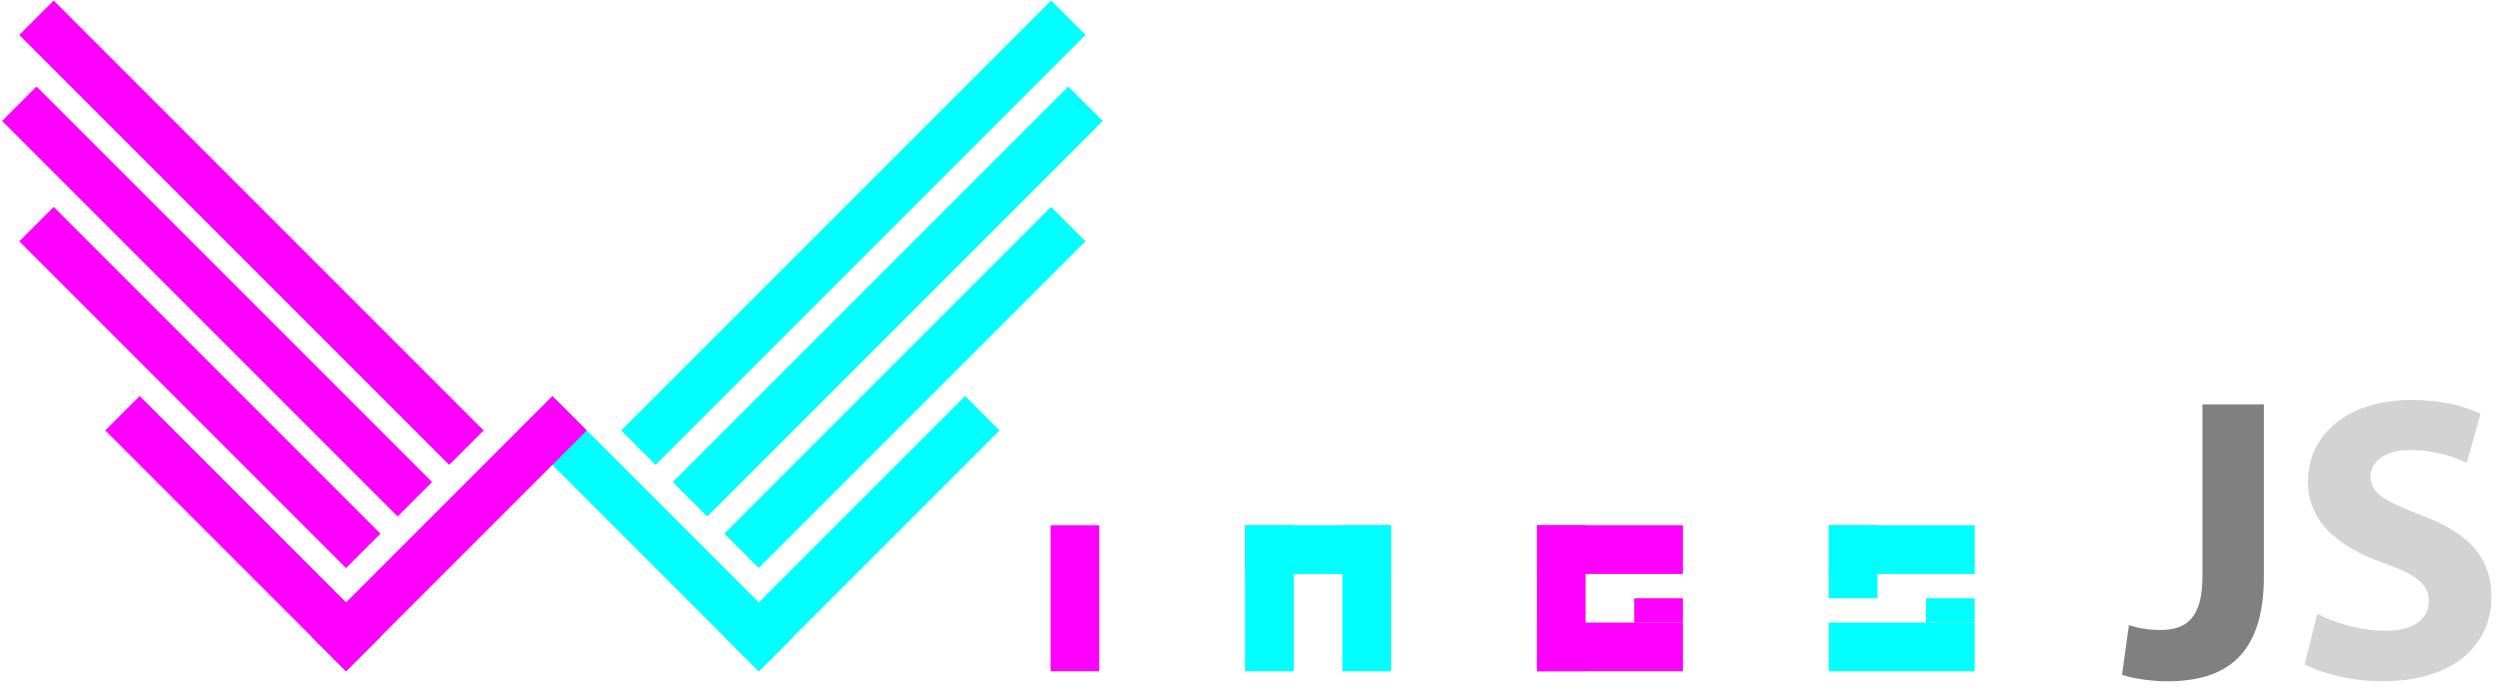
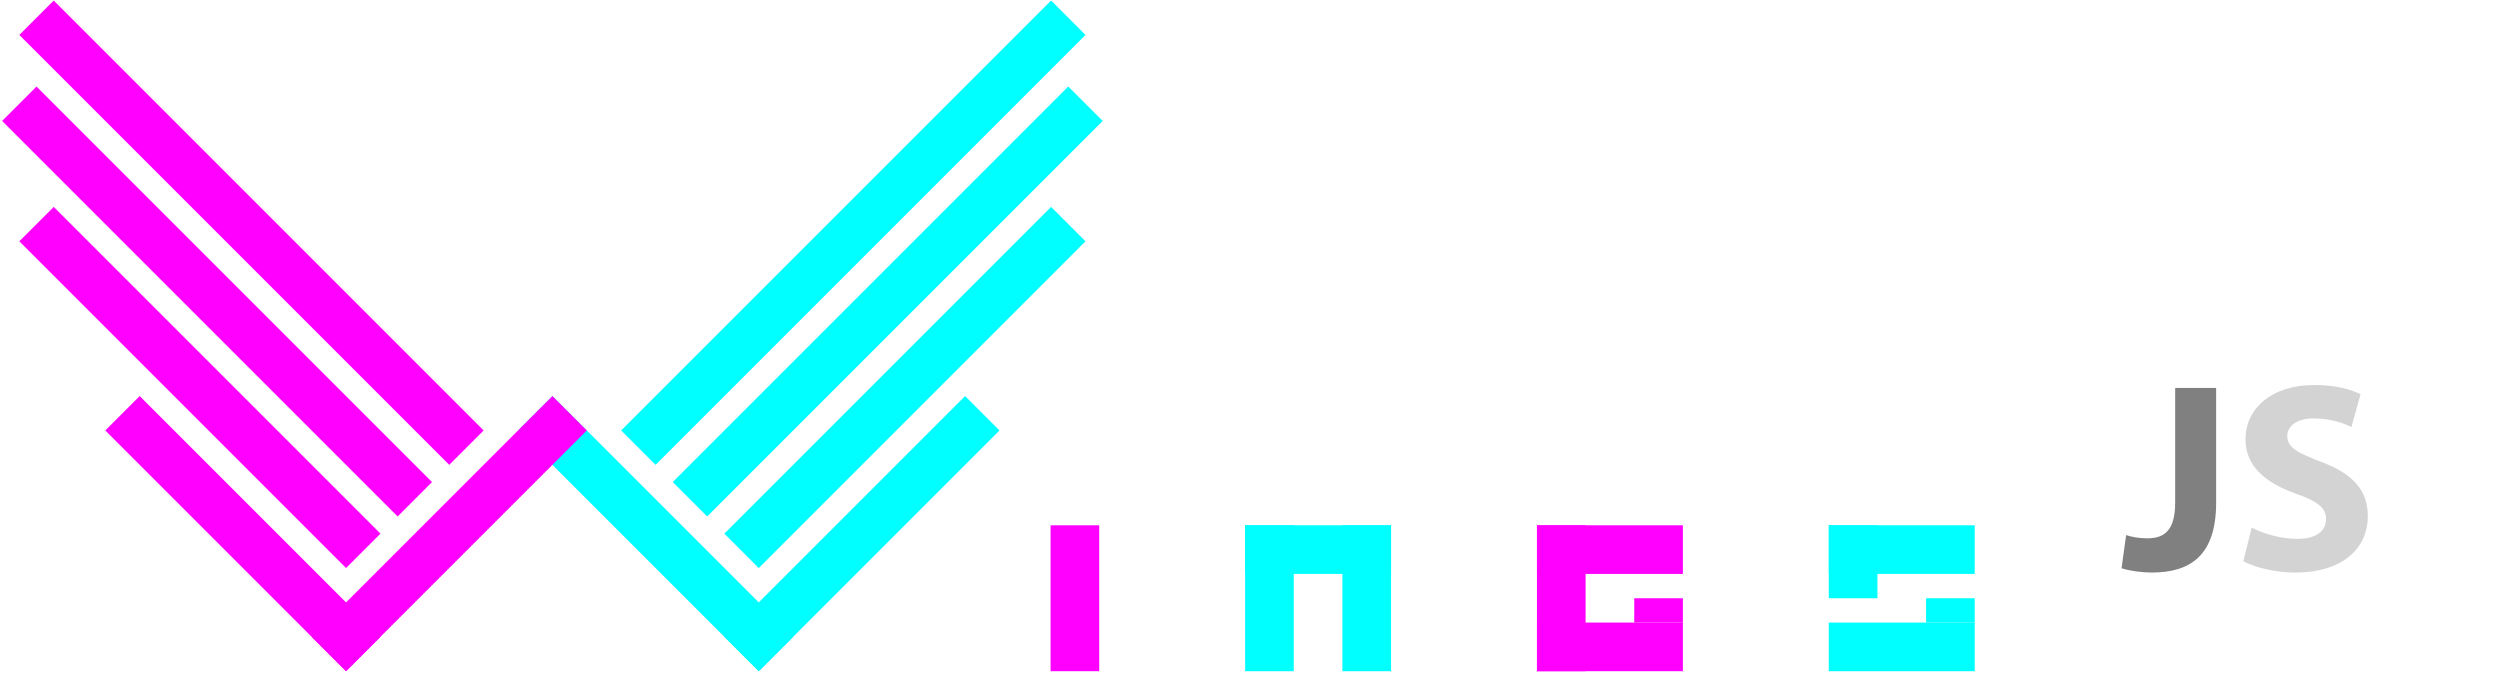
<svg xmlns="http://www.w3.org/2000/svg" width="514px" height="142px" style="background-color: transparent">
  <g transform="translate(156, 138)">
    <g transform="rotate(-135)">
      <rect x="0" y="0" width="70" height="10" fill="cyan" />
      <rect x="0" y="0" width="10" height="70" fill="cyan" />
      <rect x="15" y="15" width="10" height="95" fill="cyan" />
      <rect x="30" y="15" width="10" height="115" fill="cyan" />
      <rect x="45" y="15" width="10" height="125" fill="cyan" />
      <_rect x="60" y="15" width="10" height="130" fill="cyan" />
    </g>
    <g transform="scale(-1,1) rotate(225) translate(-60, 60)">
      <rect x="0" y="0" width="70" height="10" fill="magenta" />
      <rect x="0" y="0" width="10" height="70" fill="magenta" />
      <rect x="15" y="15" width="10" height="95" fill="magenta" />
      <rect x="30" y="15" width="10" height="115" fill="magenta" />
      <rect x="45" y="15" width="10" height="125" fill="magenta" />
      <_rect x="60" y="15" width="10" height="130" fill="magenta" />
    </g>
    <g transform="translate(60, -30)">
      <rect x="0" y="0" width="10" height="30" fill="magenta" />
    </g>
    <g transform="translate(100, -30)">
      <rect x="0" y="0" width="10" height="30" fill="cyan" />
      <rect x="0" y="0" width="30" height="10" fill="cyan" />
      <rect x="20" y="0" width="10" height="30" fill="cyan" />
    </g>
    <g transform="translate(160, -30)">
      <rect x="0" y="0" width="30" height="10" fill="magenta" />
      <rect x="0" y="0" width="10" height="30" fill="magenta" />
      <rect x="0" y="20" width="30" height="10" fill="magenta" />
      <rect x="20" y="15" width="10" height="5" fill="magenta" />
    </g>
    <g transform="translate(220, -30)">
      <rect x="0" y="0" width="30" height="10" fill="cyan" />
      <rect x="0" y="0" width="10" height="15" fill="cyan" />
      <rect x="0" y="20" width="30" height="10" fill="cyan" />
      <rect x="20" y="15" width="10" height="5" fill="cyan" />
    </g>
-     <g transform="translate(280, -65) scale(0.15)">
+     <g transform="translate(280, -65) scale(0.1)">
      <path fill="gray" d="M112.155,67.644h84.212v236.019c0,106.375-50.969,143.497-132.414,143.497c-19.944,0-45.429-3.324-62.052-8.864        l9.419-68.146c11.635,3.878,26.594,6.648,43.214,6.648c35.458,0,57.621-16.068,57.621-73.687V67.644z" />
      <path fill="lightgray" d="M269.484,354.634c22.161,11.635,57.62,23.27,93.632,23.27c38.783,0,59.282-16.066,59.282-40.998        c0-22.715-17.729-36.565-62.606-52.079c-62.053-22.162-103.05-56.512-103.05-111.36c0-63.715,53.741-111.917,141.278-111.917        c42.662,0,73.132,8.313,95.295,18.838l-18.839,67.592c-14.404-7.201-41.553-17.729-77.562-17.729        c-36.567,0-54.297,17.175-54.297,36.013c0,23.824,20.499,34.349,69.256,53.188c65.928,24.378,96.4,58.728,96.4,111.915        c0,62.606-47.647,115.794-150.143,115.794c-42.662,0-84.77-11.636-105.82-23.27L269.484,354.634z" />
    </g>
  </g>
</svg>
